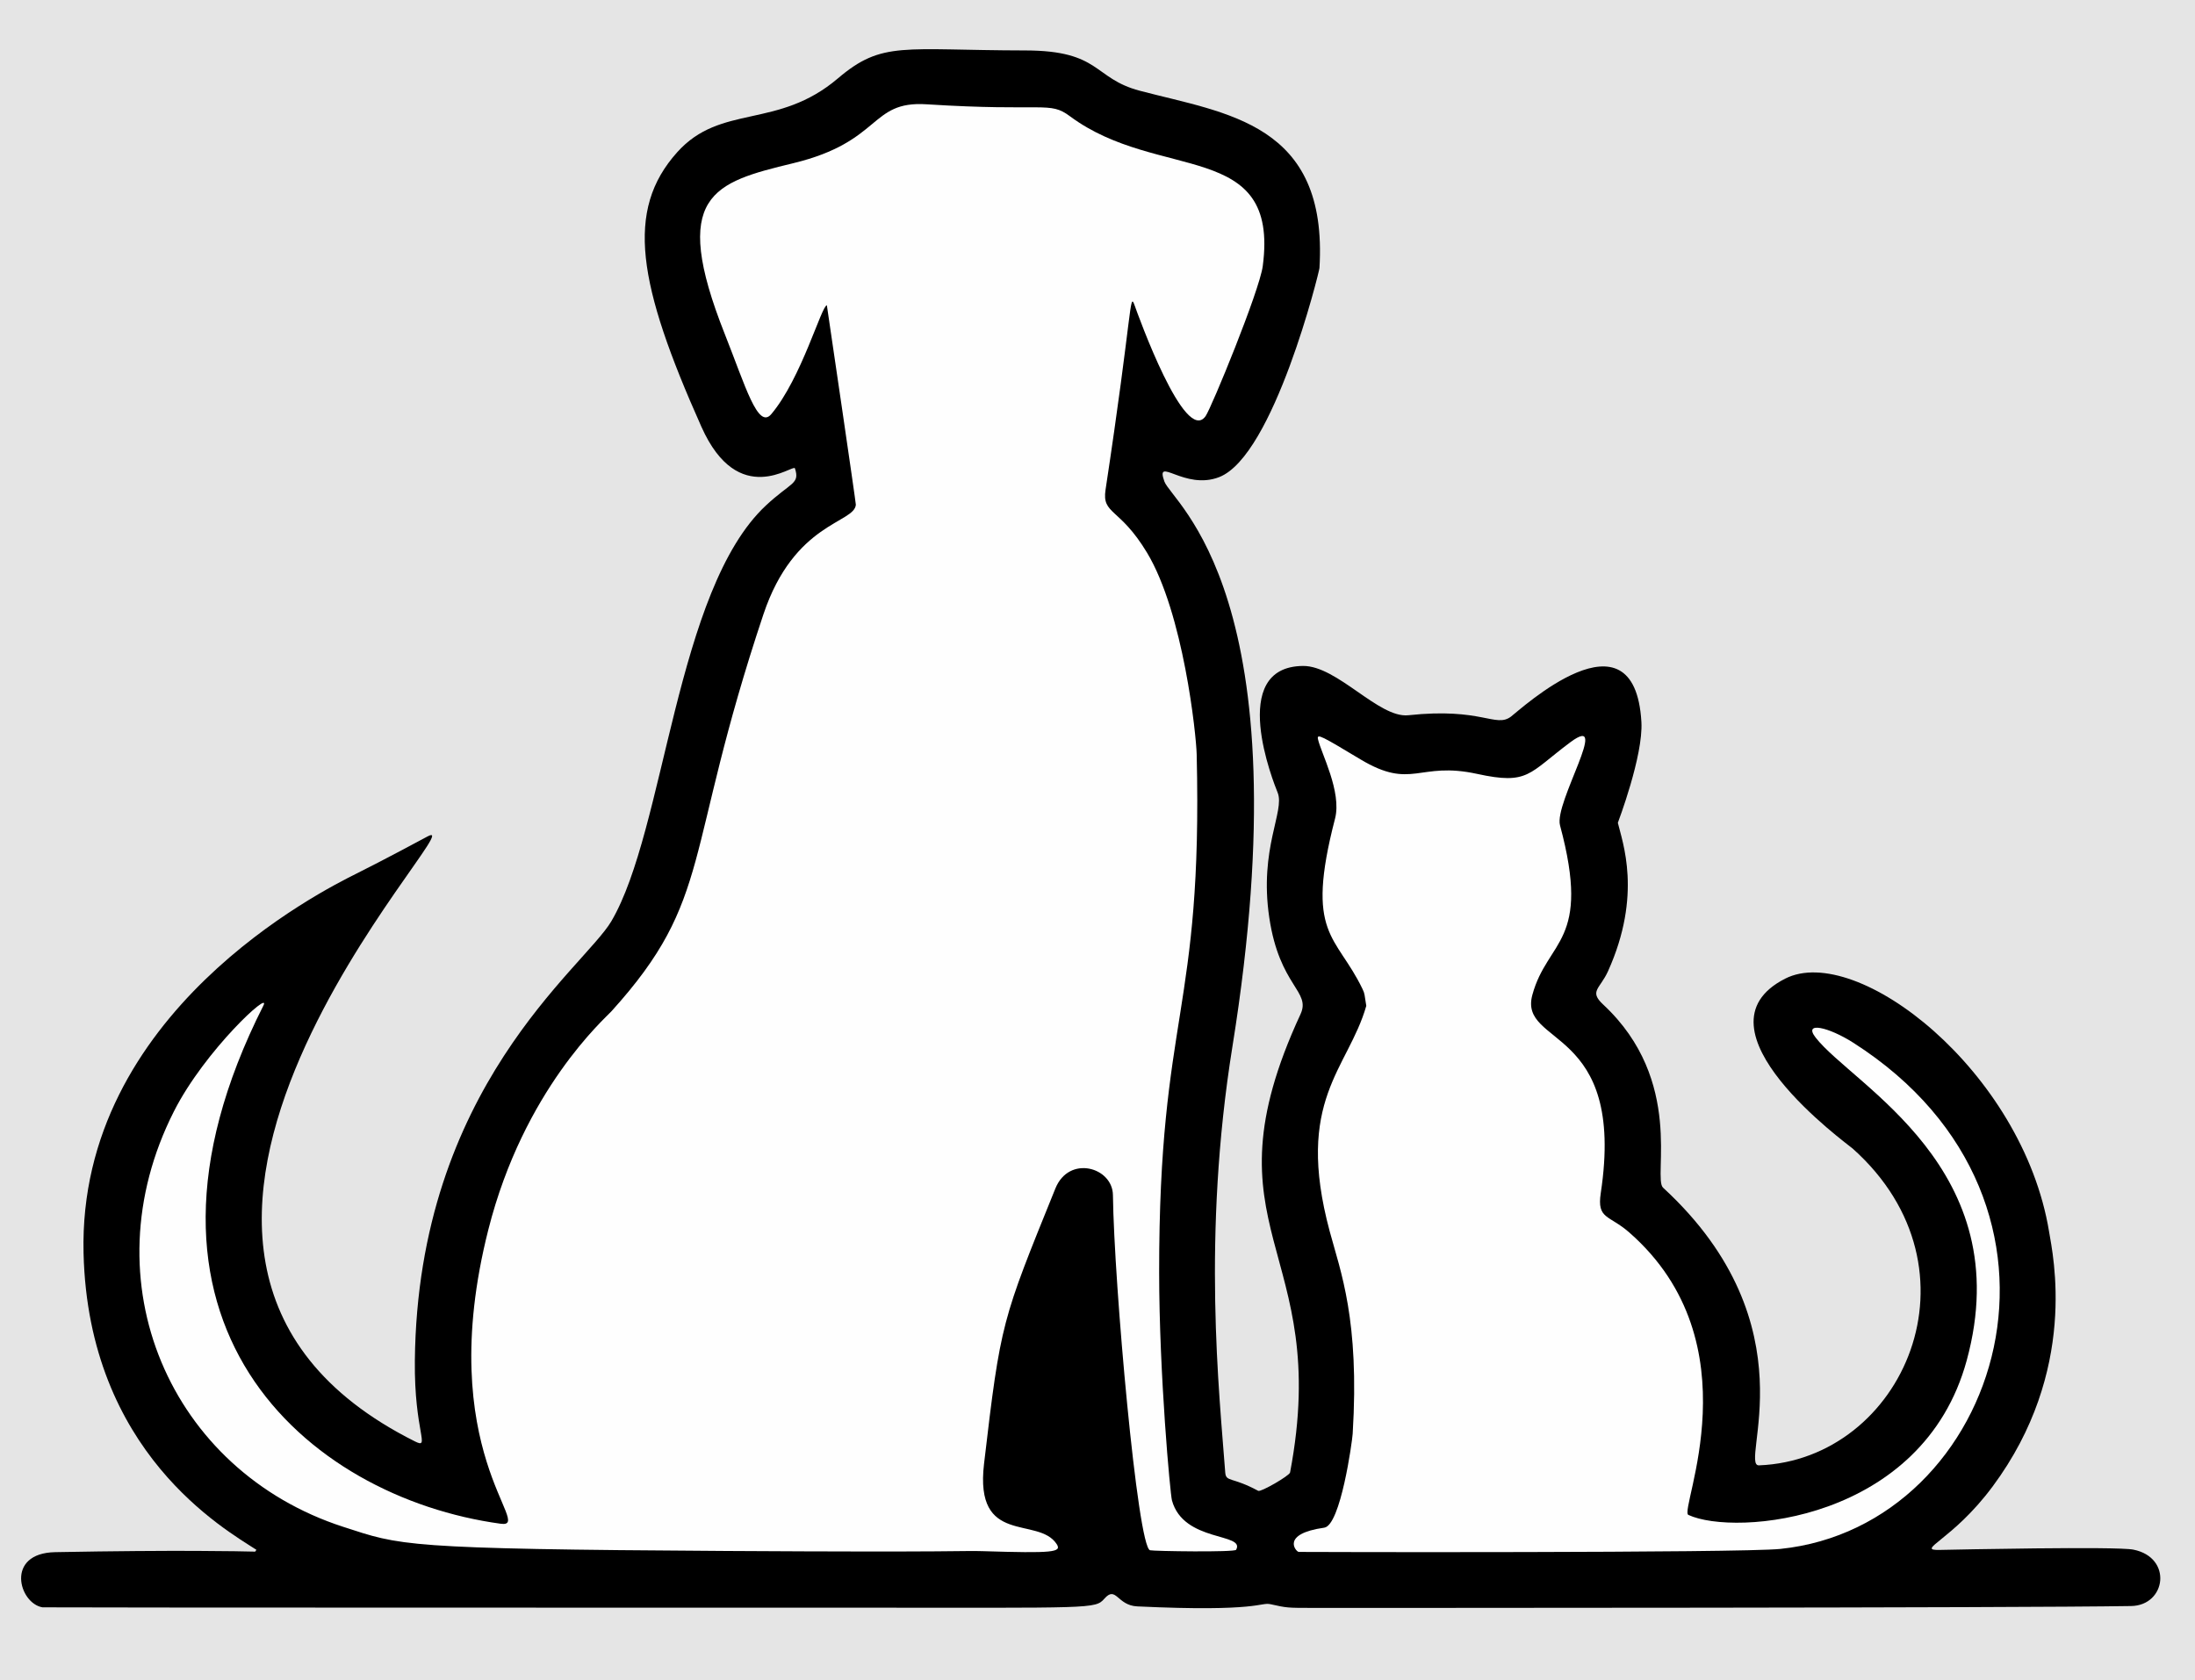
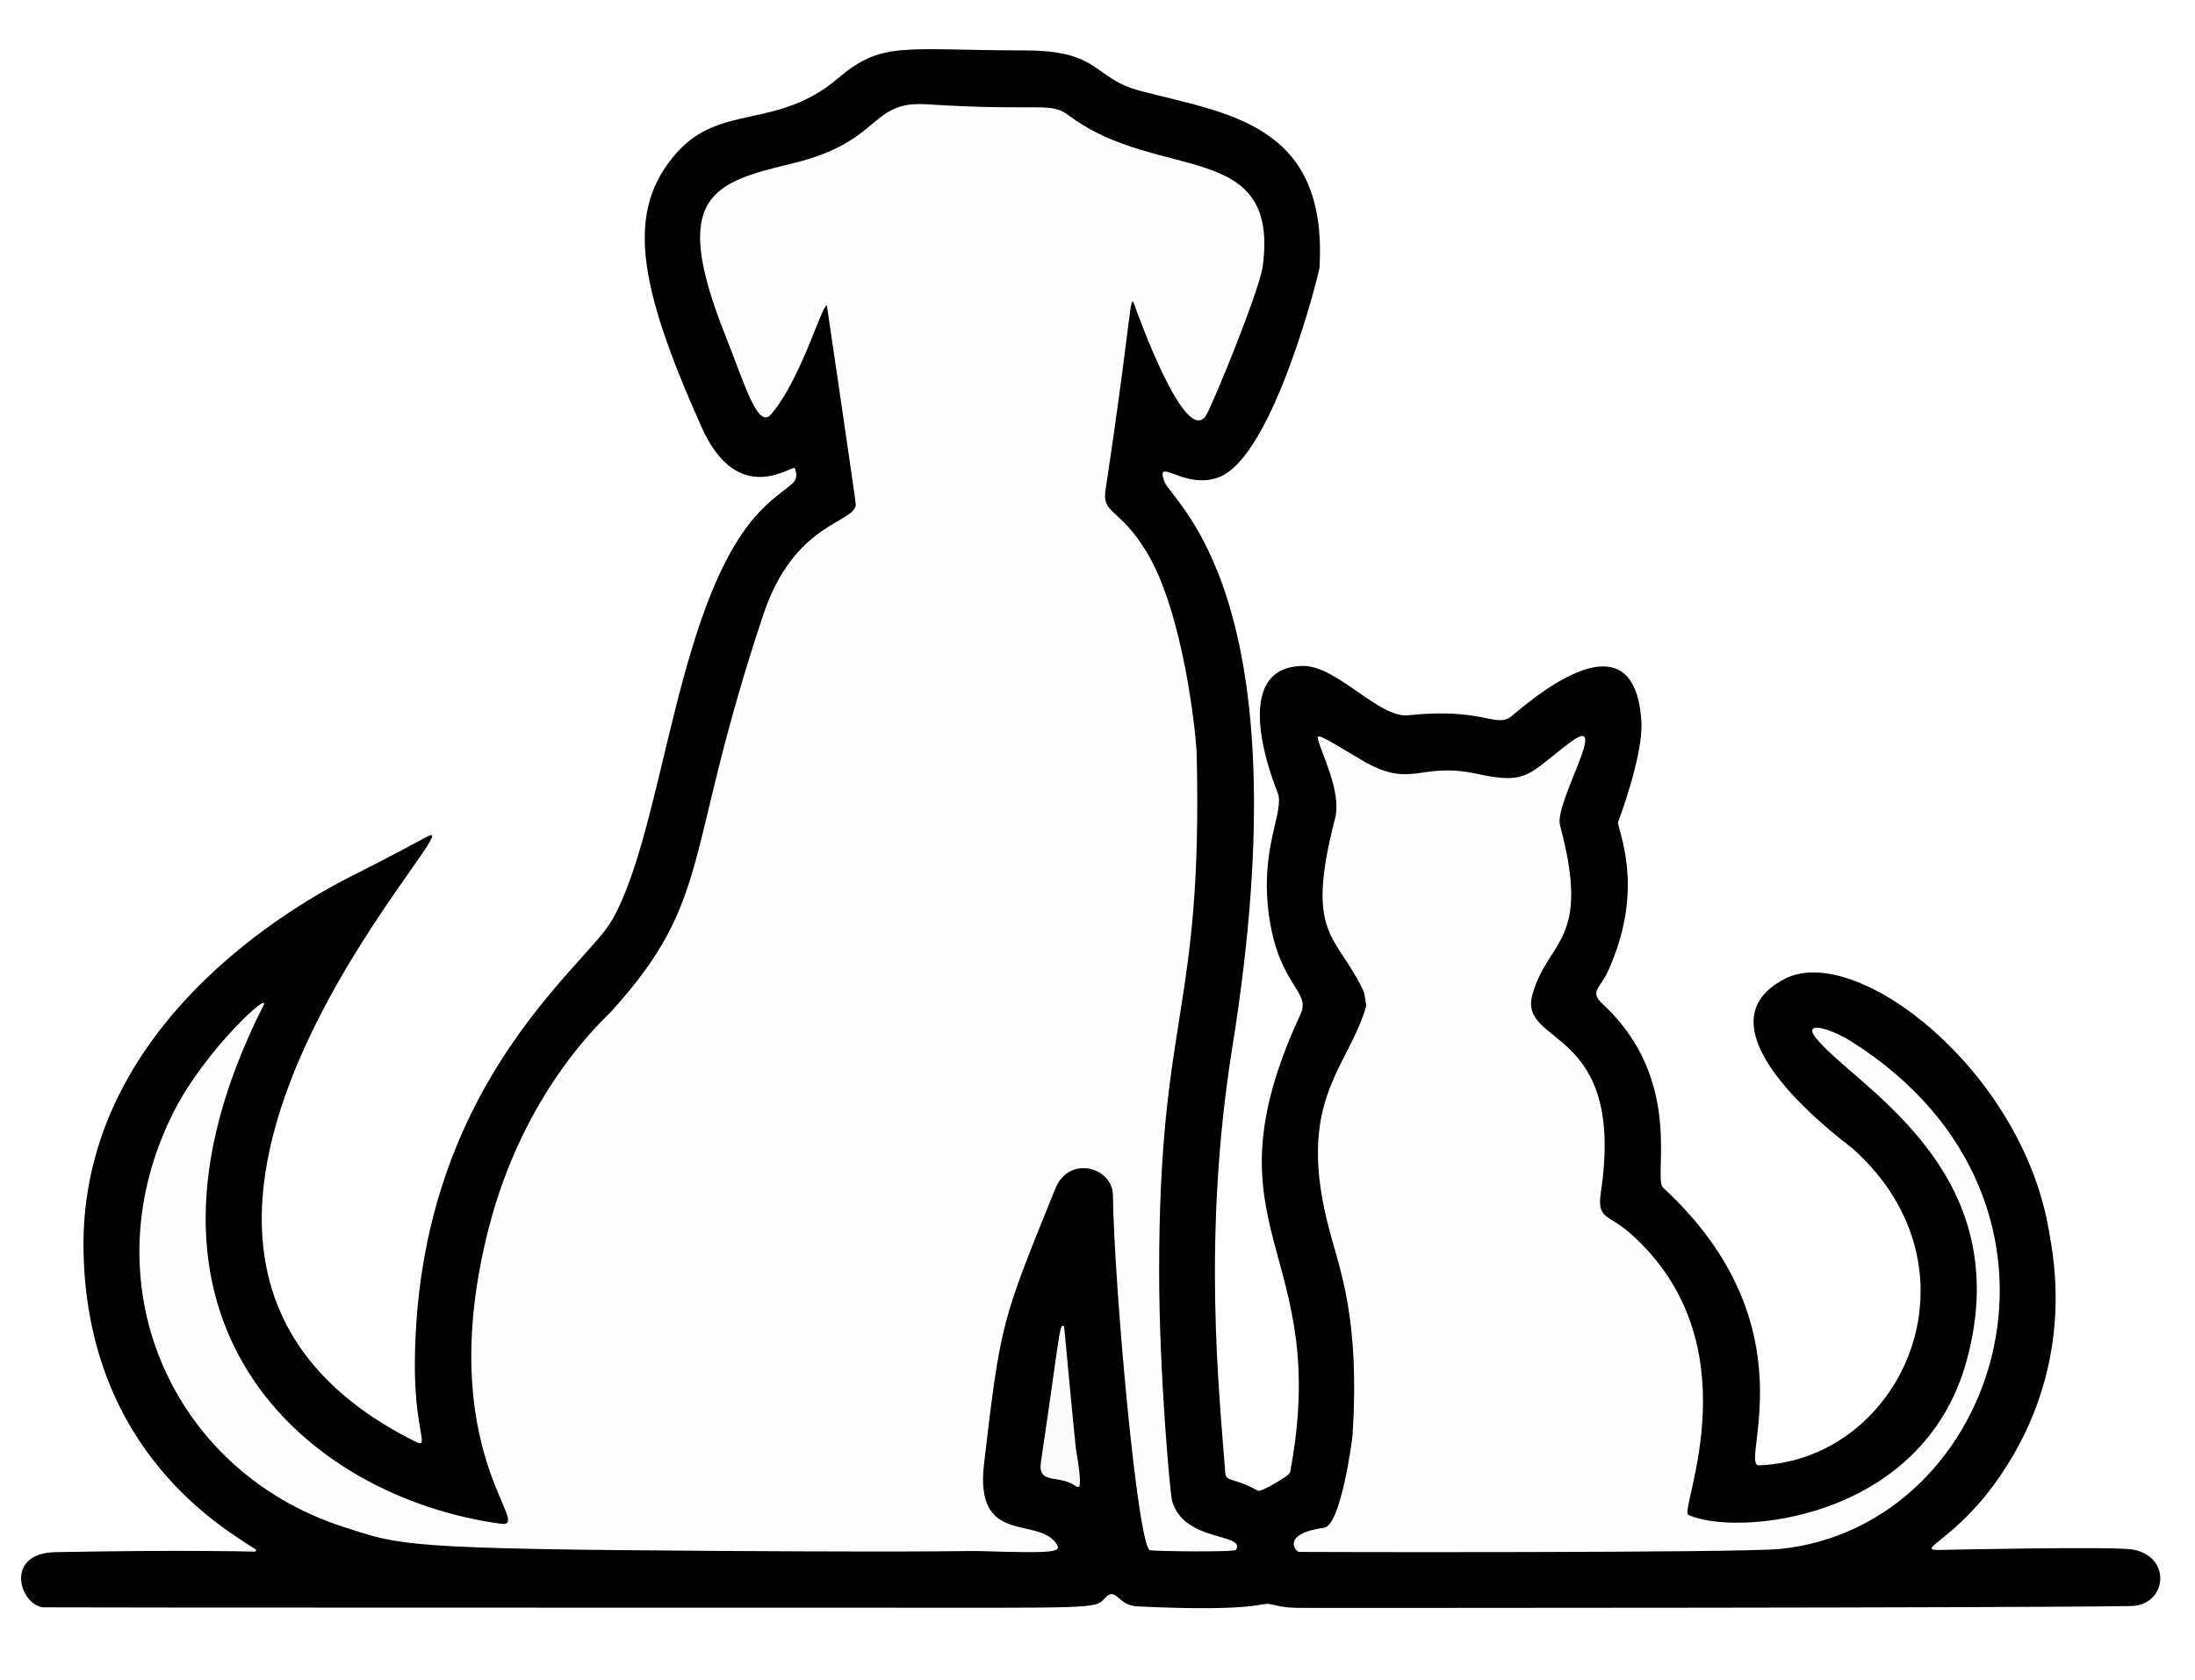
<svg xmlns="http://www.w3.org/2000/svg" width="100%" height="100%" viewBox="0 0 1126 862" version="1.1" xml:space="preserve" style="fill-rule:evenodd;clip-rule:evenodd;stroke-linejoin:round;stroke-miterlimit:2;">
  <g id="Fondo" transform="matrix(1.103516,0,0,1.103516,-2,-2)">
-     <path d="M0,731.5L0,0C19.679,-2.187 19.647,0 247.5,0L1023.999,0C1026.416,3.435 1023.999,3.945 1023.999,52.5L1023.999,783.999C1015.907,786.097 1015.769,783.999 919.5,783.999L-0,783.999C-2.417,780.564 -0,780.054 0,731.5Z" style="fill:rgb(127,127,127);fill-opacity:0.2;" />
    <path d="M121.012,722.479C106.453,713.025 42.88,677.281 40.654,584.498C37.974,472.791 151.788,415.903 167.326,408.137C180.843,401.381 197.945,392.167 200.589,390.742C225.333,377.411 19.78,584.576 194.697,672.064C202.116,675.774 194.318,667.984 194.664,634.5C195.976,507.455 273.217,451.927 286.018,430.166C310.999,387.698 315.901,276.03 357.849,236.867C369.598,225.898 373.732,226.978 371.344,219.583C370.627,217.362 345.109,238.883 327.887,200.295C298.257,133.906 292.346,99.67 316.616,72.603C336.948,49.928 363.264,62.129 391.313,38.266C412.012,20.656 421.404,25.183 478.503,25.271C513.684,25.325 509.897,38.261 531.648,44.005C571.928,54.644 619.291,58.908 615.179,126.47C615.076,128.165 593.964,213.782 568.563,223.667C552.421,229.948 538.729,213.493 543.082,225.681C546.629,235.611 608.458,278.507 574.712,488.538C560.543,576.72 568.649,649.778 571.379,686.508C571.718,691.073 574.484,688.422 586.716,695.056C587.932,695.716 601.238,688.013 601.523,686.507C621.388,581.672 559.51,574.59 606.364,473.435C611.364,462.64 596.63,460.586 591.848,428.469C587.067,396.365 599.201,378.958 595.754,370.404C593.958,365.945 572.154,311.836 607.5,311.478C623.46,311.316 642.794,335.874 656.491,334.401C690.751,330.716 696.996,340.377 704.183,335.058C708.36,331.968 761.604,282.575 764.841,337.495C765.77,353.256 753.885,384.399 753.888,384.41C755.979,393.284 765.378,417.833 749.323,453.413C745.577,461.713 740.372,462.678 747.08,468.926C785.107,504.344 769.98,549.537 774.904,554.072C844.859,618.503 809.853,683.579 819.51,683.199C886.515,680.568 925.781,591.989 863.106,535.94C860.712,533.8 786.172,480.043 831.677,456.882C864.976,439.934 942.064,499.855 954.352,574.525C956.117,585.25 968.145,639.142 928.039,693.125C909.435,718.167 891.974,722.767 903.5,722.525C910.7,722.374 985.526,720.804 993.522,722.389C1011.857,726.023 1008.827,748.337 992.501,748.615C939.629,749.514 642.9,749.489 612.5,749.487C600.065,749.486 600.149,749.481 592.441,747.77C587.602,746.697 587.571,751.478 530.492,748.783C521.026,748.336 520.704,738.935 515.186,745.206C510.916,750.057 509.762,749.388 400.5,749.386C370.185,749.385 22.512,749.377 21.566,749.219C10.585,747.394 4.071,724.001 27.501,723.563C84.76,722.494 113.005,723.148 120.437,723.321C120.629,723.04 120.82,722.759 121.012,722.479Z" />
    <path d="M386.193,143.786C383.73,143.829 374.358,177.781 360.368,194.372C354.143,201.755 348.269,181.161 338.826,157.375C312.986,92.291 333.44,86.691 370.563,77.701C412.026,67.66 405.877,48.616 432.503,50.307C488.027,53.835 489.501,48.669 499.21,55.884C540.392,86.489 596.656,66.327 588.823,125.54C587.301,137.045 564.952,191.496 562.239,195.328C552.596,208.949 530.857,148.295 529.202,143.678C526.857,137.133 528.278,146.895 515.742,229.533C513.977,241.171 522.27,237.642 535.009,258.789C551.991,286.98 557.891,343.609 558.103,352.512C560.994,473.614 540.58,472.482 540.658,593.5C540.689,641.161 545.811,696.546 546.605,699.47C551.949,719.154 580.896,714.48 576.434,722.46C575.748,723.686 538.083,723.12 536.427,722.681C530.614,721.141 519.683,598.591 519.173,557.508C519.012,544.598 498.793,538.715 492.417,554.464C467.457,616.122 467.032,616.261 459.255,682.473C454.741,720.909 484.366,706.614 493.006,719.783C495.533,723.634 491.519,724.117 458.5,723.096C448.985,722.802 449.149,723.671 339.503,723.012C188.295,722.104 188.168,720.467 161.397,711.797C81.095,685.791 42.477,597.891 82.673,518.582C97.089,490.14 128.187,461.631 124.239,469.444C49.851,616.668 144.413,698.027 234.521,710.345C250.881,712.582 202.716,676.663 228.824,573.592C245.312,508.498 283.04,475.388 286.03,472.083C333.641,419.469 319.255,399.541 356.67,287.564C371.041,244.556 398.968,245.198 399.662,236.51C399.732,235.631 387.286,151.202 386.193,143.786Z" style="fill:rgb(254,254,254);" />
    <path d="M636.948,469.526C636.008,464.07 636.359,464.117 635.177,461.66C622.978,436.297 608.263,437.01 622.42,382.483C625.661,369.997 615.87,351.889 614.489,345.501C613.888,342.717 616.323,344.175 634.239,354.914C658.313,369.344 661.149,355.711 688.469,361.67C712.411,366.892 712.286,361.514 731.804,346.959C750.933,332.694 724.182,375.113 727.004,385.586C741.76,440.354 721.197,438.539 714.15,464.432C707.584,488.557 757.77,478.378 745.953,556.561C744.096,568.843 749.71,566.604 759.155,574.87C818.243,626.58 782.081,704.102 786.662,706.24C808.28,716.325 895.636,709.366 916.07,634.394C940.397,545.137 863.052,506.468 845.822,484.262C839.919,476.654 851.804,479.317 863.372,486.704C979.941,561.139 932.184,711.422 829.477,722.053C810.649,724.001 606.037,723.528 605.511,723.453C604.212,723.266 597.064,715.063 617.416,712.176C625.01,711.099 630.401,672.087 630.621,668.517C633.885,615.591 624.97,593.081 619.95,574.415C603.493,513.219 628.506,499.062 636.948,469.526Z" style="fill:rgb(254,254,254);" />
+     <path d="M501.958,675.486C504.893,692.492 503.86,693.697 502.553,693.158C501.481,692.716 500.565,691.957 499.513,691.47C492.112,688.037 484.237,691.496 485.72,681.532C494.886,619.945 494.153,617.153 496.487,618.534C496.495,618.538 500.608,662.941 501.958,675.486Z" style="fill:rgb(251,251,251);" />
  </g>
</svg>
